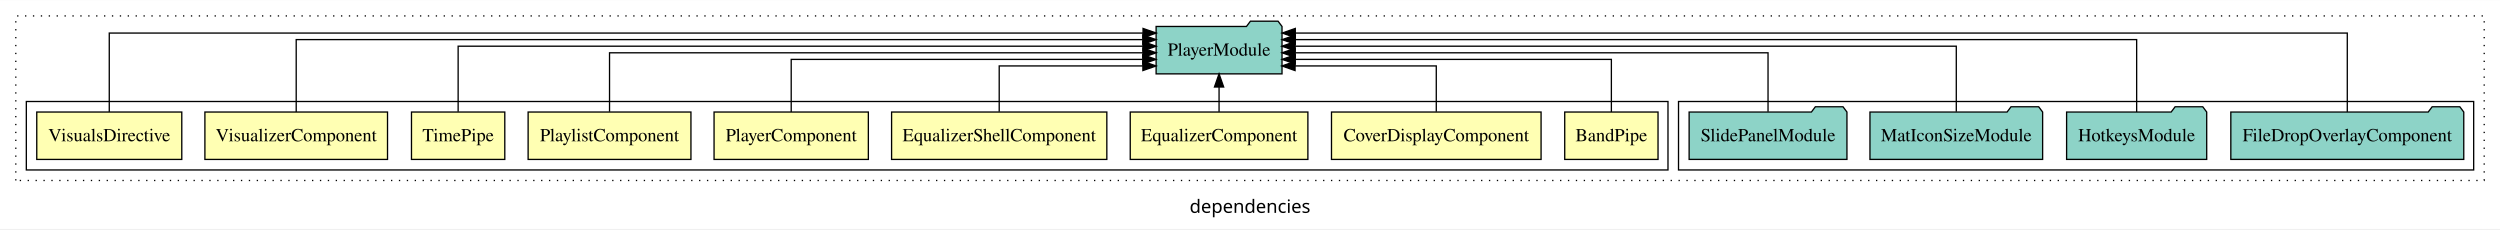
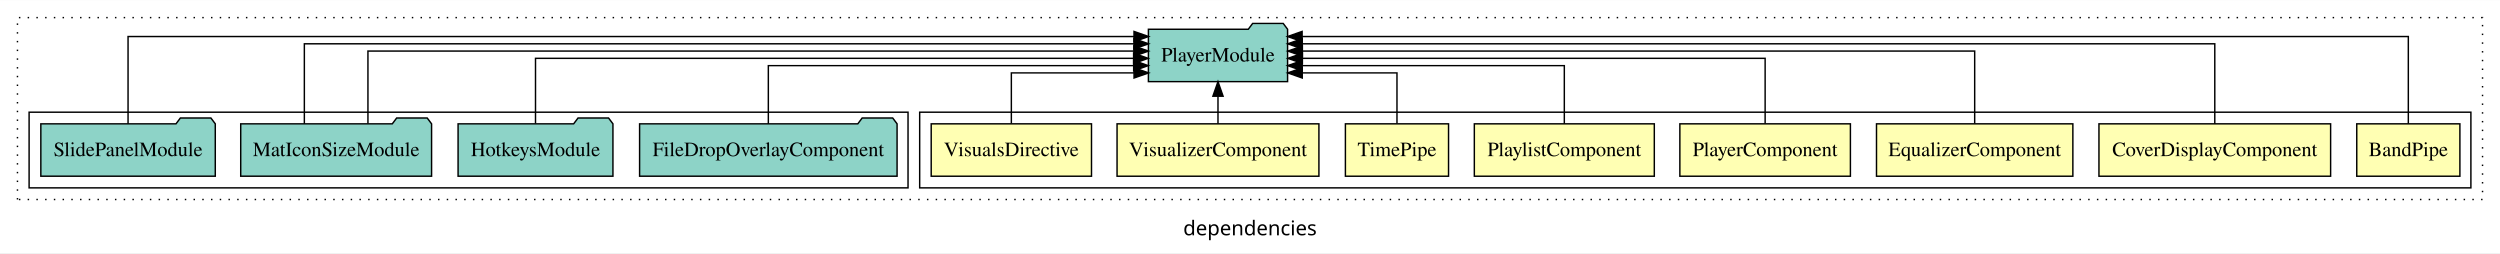
- <svg xmlns="http://www.w3.org/2000/svg" width="1899pt" height="174pt" viewBox="0.00 0.00 1899.00 173.80">
+ <svg xmlns="http://www.w3.org/2000/svg" width="1718pt" height="174pt" viewBox="0.00 0.00 1718.00 173.80">
  <g id="graph0" class="graph" transform="scale(1 1) rotate(0) translate(4 169.8)">
-     <polygon fill="white" stroke="transparent" points="-4,4 -4,-169.8 1895,-169.8 1895,4 -4,4" />
-     <text text-anchor="middle" x="945.5" y="-8.2" font-family="sans-serif" font-size="14.00">dependencies</text>
+     <polygon fill="white" stroke="transparent" points="-4,4 -4,-169.8 1714,-169.8 1714,4 -4,4" />
+     <text text-anchor="middle" x="855" y="-8.2" font-family="sans-serif" font-size="14.00">dependencies</text>
    <g id="clust1" class="cluster">
-       <polygon fill="none" stroke="black" stroke-dasharray="1,5" points="8,-32.8 8,-157.8 1883,-157.8 1883,-32.8 8,-32.8" />
-     </g>
-     <g id="clust12" class="cluster">
-       <polygon fill="none" stroke="black" points="1271,-40.8 1271,-92.8 1875,-92.8 1875,-40.8 1271,-40.8" />
+       <polygon fill="none" stroke="black" stroke-dasharray="1,5" points="8,-32.8 8,-157.8 1702,-157.8 1702,-32.8 8,-32.8" />
    </g>
    <g id="clust2" class="cluster">
-       <polygon fill="none" stroke="black" points="16,-40.8 16,-92.8 1263,-92.8 1263,-40.8 16,-40.8" />
+       <polygon fill="none" stroke="black" points="628,-40.8 628,-92.8 1694,-92.8 1694,-40.8 628,-40.8" />
+     </g>
+     <g id="clust11" class="cluster">
+       <polygon fill="none" stroke="black" points="16,-40.8 16,-92.8 620,-92.8 620,-40.8 16,-40.8" />
    </g>
    <g id="node1" class="node">
-       <polygon fill="#ffffb3" stroke="black" points="1255.44,-84.8 1184.56,-84.8 1184.56,-48.8 1255.44,-48.8 1255.44,-84.8" />
-       <text text-anchor="middle" x="1220" y="-62.6" font-family="Times,serif" font-size="14.00">BandPipe</text>
+       <polygon fill="#ffffb3" stroke="black" points="1686.44,-84.8 1615.56,-84.8 1615.56,-48.8 1686.44,-48.8 1686.44,-84.8" />
+       <text text-anchor="middle" x="1651" y="-62.6" font-family="Times,serif" font-size="14.00">BandPipe</text>
+     </g>
+     <g id="node9" class="node">
+       <polygon fill="#8dd3c7" stroke="black" points="880.82,-149.8 877.82,-153.8 856.82,-153.8 853.82,-149.8 785.18,-149.8 785.18,-113.8 880.82,-113.8 880.82,-149.8" />
+       <text text-anchor="middle" x="833" y="-127.6" font-family="Times,serif" font-size="14.00">PlayerModule</text>
+     </g>
+     <g id="edge1" class="edge">
+       <path fill="none" stroke="black" d="M1651,-84.89C1651,-107.93 1651,-144.8 1651,-144.8 1651,-144.8 890.81,-144.8 890.81,-144.8" />
+       <polygon fill="black" stroke="black" points="890.81,-141.3 880.81,-144.8 890.81,-148.3 890.81,-141.3" />
+     </g>
+     <g id="node2" class="node">
+       <polygon fill="#ffffb3" stroke="black" points="1597.6,-84.8 1438.4,-84.8 1438.4,-48.8 1597.6,-48.8 1597.6,-84.8" />
+       <text text-anchor="middle" x="1518" y="-62.6" font-family="Times,serif" font-size="14.00">CoverDisplayComponent</text>
+     </g>
+     <g id="edge2" class="edge">
+       <path fill="none" stroke="black" d="M1518,-84.84C1518,-106.46 1518,-139.8 1518,-139.8 1518,-139.8 890.9,-139.8 890.9,-139.8" />
+       <polygon fill="black" stroke="black" points="890.9,-136.3 880.9,-139.8 890.9,-143.3 890.9,-136.3" />
+     </g>
+     <g id="node3" class="node">
+       <polygon fill="#ffffb3" stroke="black" points="1420.47,-84.8 1285.53,-84.8 1285.53,-48.8 1420.47,-48.8 1420.47,-84.8" />
+       <text text-anchor="middle" x="1353" y="-62.6" font-family="Times,serif" font-size="14.00">EqualizerComponent</text>
+     </g>
+     <g id="edge3" class="edge">
+       <path fill="none" stroke="black" d="M1353,-85.02C1353,-105.17 1353,-134.8 1353,-134.8 1353,-134.8 890.99,-134.8 890.99,-134.8" />
+       <polygon fill="black" stroke="black" points="890.99,-131.3 880.99,-134.8 890.99,-138.3 890.99,-131.3" />
+     </g>
+     <g id="node4" class="node">
+       <polygon fill="#ffffb3" stroke="black" points="1267.6,-84.8 1150.4,-84.8 1150.4,-48.8 1267.6,-48.8 1267.6,-84.8" />
+       <text text-anchor="middle" x="1209" y="-62.6" font-family="Times,serif" font-size="14.00">PlayerComponent</text>
+     </g>
+     <g id="edge4" class="edge">
+       <path fill="none" stroke="black" d="M1209,-85.02C1209,-103.63 1209,-129.8 1209,-129.8 1209,-129.8 891,-129.8 891,-129.8" />
+       <polygon fill="black" stroke="black" points="891,-126.3 881,-129.8 891,-133.3 891,-126.3" />
+     </g>
+     <g id="node5" class="node">
+       <polygon fill="#ffffb3" stroke="black" points="1132.84,-84.8 1009.16,-84.8 1009.16,-48.8 1132.84,-48.8 1132.84,-84.8" />
+       <text text-anchor="middle" x="1071" y="-62.6" font-family="Times,serif" font-size="14.00">PlaylistComponent</text>
+     </g>
+     <g id="edge5" class="edge">
+       <path fill="none" stroke="black" d="M1071,-84.83C1071,-101.86 1071,-124.8 1071,-124.8 1071,-124.8 890.88,-124.8 890.88,-124.8" />
+       <polygon fill="black" stroke="black" points="890.88,-121.3 880.88,-124.8 890.88,-128.3 890.88,-121.3" />
+     </g>
+     <g id="node6" class="node">
+       <polygon fill="#ffffb3" stroke="black" points="991.44,-84.8 920.56,-84.8 920.56,-48.8 991.44,-48.8 991.44,-84.8" />
+       <text text-anchor="middle" x="956" y="-62.6" font-family="Times,serif" font-size="14.00">TimePipe</text>
+     </g>
+     <g id="edge6" class="edge">
+       <path fill="none" stroke="black" d="M956,-85.04C956,-100.37 956,-119.8 956,-119.8 956,-119.8 890.91,-119.8 890.91,-119.8" />
+       <polygon fill="black" stroke="black" points="890.91,-116.3 880.91,-119.8 890.91,-123.3 890.91,-116.3" />
+     </g>
+     <g id="node7" class="node">
+       <polygon fill="#ffffb3" stroke="black" points="902.36,-84.8 763.64,-84.8 763.64,-48.8 902.36,-48.8 902.36,-84.8" />
+       <text text-anchor="middle" x="833" y="-62.6" font-family="Times,serif" font-size="14.00">VisualizerComponent</text>
+     </g>
+     <g id="edge7" class="edge">
+       <path fill="none" stroke="black" d="M833,-84.91C833,-84.91 833,-103.79 833,-103.79" />
+       <polygon fill="black" stroke="black" points="829.5,-103.79 833,-113.79 836.5,-103.79 829.5,-103.79" />
+     </g>
+     <g id="node8" class="node">
+       <polygon fill="#ffffb3" stroke="black" points="746.08,-84.8 635.92,-84.8 635.92,-48.8 746.08,-48.8 746.08,-84.8" />
+       <text text-anchor="middle" x="691" y="-62.6" font-family="Times,serif" font-size="14.00">VisualsDirective</text>
+     </g>
+     <g id="edge8" class="edge">
+       <path fill="none" stroke="black" d="M691,-85.04C691,-100.37 691,-119.8 691,-119.8 691,-119.8 775.32,-119.8 775.32,-119.8" />
+       <polygon fill="black" stroke="black" points="775.32,-123.3 785.32,-119.8 775.32,-116.3 775.32,-123.3" />
    </g>
    <g id="node10" class="node">
-       <polygon fill="#8dd3c7" stroke="black" points="969.82,-149.8 966.82,-153.8 945.82,-153.8 942.82,-149.8 874.18,-149.8 874.18,-113.8 969.82,-113.8 969.82,-149.8" />
-       <text text-anchor="middle" x="922" y="-127.6" font-family="Times,serif" font-size="14.00">PlayerModule</text>
-     </g>
-     <g id="edge1" class="edge">
-       <path fill="none" stroke="black" d="M1220,-84.83C1220,-101.86 1220,-124.8 1220,-124.8 1220,-124.8 979.88,-124.8 979.88,-124.8" />
-       <polygon fill="black" stroke="black" points="979.88,-121.3 969.88,-124.8 979.88,-128.3 979.88,-121.3" />
-     </g>
-     <g id="node2" class="node">
-       <polygon fill="#ffffb3" stroke="black" points="1166.6,-84.8 1007.4,-84.8 1007.4,-48.8 1166.6,-48.8 1166.6,-84.8" />
-       <text text-anchor="middle" x="1087" y="-62.6" font-family="Times,serif" font-size="14.00">CoverDisplayComponent</text>
-     </g>
-     <g id="edge2" class="edge">
-       <path fill="none" stroke="black" d="M1087,-85.04C1087,-100.37 1087,-119.8 1087,-119.8 1087,-119.8 979.72,-119.8 979.72,-119.8" />
-       <polygon fill="black" stroke="black" points="979.72,-116.3 969.72,-119.8 979.72,-123.3 979.72,-116.3" />
-     </g>
-     <g id="node3" class="node">
-       <polygon fill="#ffffb3" stroke="black" points="989.47,-84.8 854.53,-84.8 854.53,-48.8 989.47,-48.8 989.47,-84.8" />
-       <text text-anchor="middle" x="922" y="-62.6" font-family="Times,serif" font-size="14.00">EqualizerComponent</text>
-     </g>
-     <g id="edge3" class="edge">
-       <path fill="none" stroke="black" d="M922,-84.91C922,-84.91 922,-103.79 922,-103.79" />
-       <polygon fill="black" stroke="black" points="918.5,-103.79 922,-113.79 925.5,-103.79 918.5,-103.79" />
-     </g>
-     <g id="node4" class="node">
-       <polygon fill="#ffffb3" stroke="black" points="836.75,-84.8 673.25,-84.8 673.25,-48.8 836.75,-48.8 836.75,-84.8" />
-       <text text-anchor="middle" x="755" y="-62.6" font-family="Times,serif" font-size="14.00">EqualizerShellComponent</text>
-     </g>
-     <g id="edge4" class="edge">
-       <path fill="none" stroke="black" d="M755,-85.04C755,-100.37 755,-119.8 755,-119.8 755,-119.8 864.14,-119.8 864.14,-119.8" />
-       <polygon fill="black" stroke="black" points="864.14,-123.3 874.14,-119.8 864.14,-116.3 864.14,-123.3" />
-     </g>
-     <g id="node5" class="node">
-       <polygon fill="#ffffb3" stroke="black" points="655.6,-84.8 538.4,-84.8 538.4,-48.8 655.6,-48.8 655.6,-84.8" />
-       <text text-anchor="middle" x="597" y="-62.6" font-family="Times,serif" font-size="14.00">PlayerComponent</text>
-     </g>
-     <g id="edge5" class="edge">
-       <path fill="none" stroke="black" d="M597,-84.83C597,-101.86 597,-124.8 597,-124.8 597,-124.8 864.05,-124.8 864.05,-124.8" />
-       <polygon fill="black" stroke="black" points="864.05,-128.3 874.05,-124.8 864.05,-121.3 864.05,-128.3" />
-     </g>
-     <g id="node6" class="node">
-       <polygon fill="#ffffb3" stroke="black" points="520.84,-84.8 397.16,-84.8 397.16,-48.8 520.84,-48.8 520.84,-84.8" />
-       <text text-anchor="middle" x="459" y="-62.6" font-family="Times,serif" font-size="14.00">PlaylistComponent</text>
-     </g>
-     <g id="edge6" class="edge">
-       <path fill="none" stroke="black" d="M459,-85.02C459,-103.63 459,-129.8 459,-129.8 459,-129.8 864.19,-129.8 864.19,-129.8" />
-       <polygon fill="black" stroke="black" points="864.19,-133.3 874.19,-129.8 864.19,-126.3 864.19,-133.3" />
-     </g>
-     <g id="node7" class="node">
-       <polygon fill="#ffffb3" stroke="black" points="379.44,-84.8 308.56,-84.8 308.56,-48.8 379.44,-48.8 379.44,-84.8" />
-       <text text-anchor="middle" x="344" y="-62.6" font-family="Times,serif" font-size="14.00">TimePipe</text>
-     </g>
-     <g id="edge7" class="edge">
-       <path fill="none" stroke="black" d="M344,-85.02C344,-105.17 344,-134.8 344,-134.8 344,-134.8 864.21,-134.8 864.21,-134.8" />
-       <polygon fill="black" stroke="black" points="864.21,-138.3 874.21,-134.8 864.21,-131.3 864.21,-138.3" />
-     </g>
-     <g id="node8" class="node">
-       <polygon fill="#ffffb3" stroke="black" points="290.36,-84.8 151.64,-84.8 151.64,-48.8 290.36,-48.8 290.36,-84.8" />
-       <text text-anchor="middle" x="221" y="-62.6" font-family="Times,serif" font-size="14.00">VisualizerComponent</text>
-     </g>
-     <g id="edge8" class="edge">
-       <path fill="none" stroke="black" d="M221,-84.84C221,-106.46 221,-139.8 221,-139.8 221,-139.8 864.09,-139.8 864.09,-139.8" />
-       <polygon fill="black" stroke="black" points="864.09,-143.3 874.09,-139.8 864.09,-136.3 864.09,-143.3" />
-     </g>
-     <g id="node9" class="node">
-       <polygon fill="#ffffb3" stroke="black" points="134.08,-84.8 23.92,-84.8 23.92,-48.8 134.08,-48.8 134.08,-84.8" />
-       <text text-anchor="middle" x="79" y="-62.6" font-family="Times,serif" font-size="14.00">VisualsDirective</text>
+       <polygon fill="#8dd3c7" stroke="black" points="612.47,-84.8 609.47,-88.8 588.47,-88.8 585.47,-84.8 435.53,-84.8 435.53,-48.8 612.47,-48.8 612.47,-84.8" />
+       <text text-anchor="middle" x="524" y="-62.6" font-family="Times,serif" font-size="14.00">FileDropOverlayComponent</text>
    </g>
    <g id="edge9" class="edge">
-       <path fill="none" stroke="black" d="M79,-84.89C79,-107.93 79,-144.8 79,-144.8 79,-144.8 864.26,-144.8 864.26,-144.8" />
-       <polygon fill="black" stroke="black" points="864.26,-148.3 874.26,-144.8 864.26,-141.3 864.26,-148.3" />
+       <path fill="none" stroke="black" d="M524,-84.83C524,-101.86 524,-124.8 524,-124.8 524,-124.8 775.06,-124.8 775.06,-124.8" />
+       <polygon fill="black" stroke="black" points="775.06,-128.3 785.06,-124.8 775.06,-121.3 775.06,-128.3" />
    </g>
    <g id="node11" class="node">
-       <polygon fill="#8dd3c7" stroke="black" points="1867.47,-84.8 1864.47,-88.8 1843.47,-88.8 1840.47,-84.8 1690.53,-84.8 1690.53,-48.8 1867.47,-48.8 1867.47,-84.8" />
-       <text text-anchor="middle" x="1779" y="-62.6" font-family="Times,serif" font-size="14.00">FileDropOverlayComponent</text>
+       <polygon fill="#8dd3c7" stroke="black" points="417.21,-84.8 414.21,-88.8 393.21,-88.8 390.21,-84.8 310.79,-84.8 310.79,-48.8 417.21,-48.8 417.21,-84.8" />
+       <text text-anchor="middle" x="364" y="-62.6" font-family="Times,serif" font-size="14.00">HotkeysModule</text>
    </g>
    <g id="edge10" class="edge">
-       <path fill="none" stroke="black" d="M1779,-84.89C1779,-107.93 1779,-144.8 1779,-144.8 1779,-144.8 979.91,-144.8 979.91,-144.8" />
-       <polygon fill="black" stroke="black" points="979.91,-141.3 969.91,-144.8 979.91,-148.3 979.91,-141.3" />
+       <path fill="none" stroke="black" d="M364,-85.02C364,-103.63 364,-129.8 364,-129.8 364,-129.8 775.01,-129.8 775.01,-129.8" />
+       <polygon fill="black" stroke="black" points="775.01,-133.3 785.01,-129.8 775.01,-126.3 775.01,-133.3" />
    </g>
    <g id="node12" class="node">
-       <polygon fill="#8dd3c7" stroke="black" points="1672.21,-84.8 1669.21,-88.8 1648.21,-88.8 1645.21,-84.8 1565.79,-84.8 1565.79,-48.8 1672.21,-48.8 1672.21,-84.8" />
-       <text text-anchor="middle" x="1619" y="-62.6" font-family="Times,serif" font-size="14.00">HotkeysModule</text>
+       <polygon fill="#8dd3c7" stroke="black" points="292.58,-84.8 289.58,-88.8 268.58,-88.8 265.58,-84.8 161.42,-84.8 161.42,-48.8 292.58,-48.8 292.58,-84.8" />
+       <text text-anchor="middle" x="227" y="-62.6" font-family="Times,serif" font-size="14.00">MatIconSizeModule</text>
    </g>
    <g id="edge11" class="edge">
-       <path fill="none" stroke="black" d="M1619,-84.84C1619,-106.46 1619,-139.8 1619,-139.8 1619,-139.8 979.91,-139.8 979.91,-139.8" />
-       <polygon fill="black" stroke="black" points="979.91,-136.3 969.91,-139.8 979.91,-143.3 979.91,-136.3" />
+       <path fill="none" stroke="black" d="M205.15,-84.84C205.15,-106.46 205.15,-139.8 205.15,-139.8 205.15,-139.8 775.29,-139.8 775.29,-139.8" />
+       <polygon fill="black" stroke="black" points="775.29,-143.3 785.29,-139.8 775.29,-136.3 775.29,-143.3" />
+     </g>
+     <g id="edge12" class="edge">
+       <path fill="none" stroke="black" d="M248.85,-85.02C248.85,-105.17 248.85,-134.8 248.85,-134.8 248.85,-134.8 775.2,-134.8 775.2,-134.8" />
+       <polygon fill="black" stroke="black" points="775.2,-138.3 785.2,-134.8 775.2,-131.3 775.2,-138.3" />
    </g>
    <g id="node13" class="node">
-       <polygon fill="#8dd3c7" stroke="black" points="1547.58,-84.8 1544.58,-88.8 1523.58,-88.8 1520.58,-84.8 1416.42,-84.8 1416.42,-48.8 1547.58,-48.8 1547.58,-84.8" />
-       <text text-anchor="middle" x="1482" y="-62.6" font-family="Times,serif" font-size="14.00">MatIconSizeModule</text>
-     </g>
-     <g id="edge12" class="edge">
-       <path fill="none" stroke="black" d="M1482,-85.02C1482,-105.17 1482,-134.8 1482,-134.8 1482,-134.8 979.75,-134.8 979.75,-134.8" />
-       <polygon fill="black" stroke="black" points="979.75,-131.3 969.75,-134.8 979.75,-138.3 979.75,-131.3" />
-     </g>
-     <g id="node14" class="node">
-       <polygon fill="#8dd3c7" stroke="black" points="1398.94,-84.8 1395.94,-88.8 1374.94,-88.8 1371.94,-84.8 1279.06,-84.8 1279.06,-48.8 1398.94,-48.8 1398.94,-84.8" />
-       <text text-anchor="middle" x="1339" y="-62.6" font-family="Times,serif" font-size="14.00">SlidePanelModule</text>
+       <polygon fill="#8dd3c7" stroke="black" points="143.94,-84.8 140.94,-88.8 119.94,-88.8 116.94,-84.8 24.06,-84.8 24.06,-48.8 143.94,-48.8 143.94,-84.8" />
+       <text text-anchor="middle" x="84" y="-62.6" font-family="Times,serif" font-size="14.00">SlidePanelModule</text>
    </g>
    <g id="edge13" class="edge">
-       <path fill="none" stroke="black" d="M1339,-85.02C1339,-103.63 1339,-129.8 1339,-129.8 1339,-129.8 979.84,-129.8 979.84,-129.8" />
-       <polygon fill="black" stroke="black" points="979.84,-126.3 969.84,-129.8 979.84,-133.3 979.84,-126.3" />
+       <path fill="none" stroke="black" d="M84,-84.89C84,-107.93 84,-144.8 84,-144.8 84,-144.8 775.29,-144.8 775.29,-144.8" />
+       <polygon fill="black" stroke="black" points="775.29,-148.3 785.29,-144.8 775.29,-141.3 775.29,-148.3" />
    </g>
  </g>
</svg>
